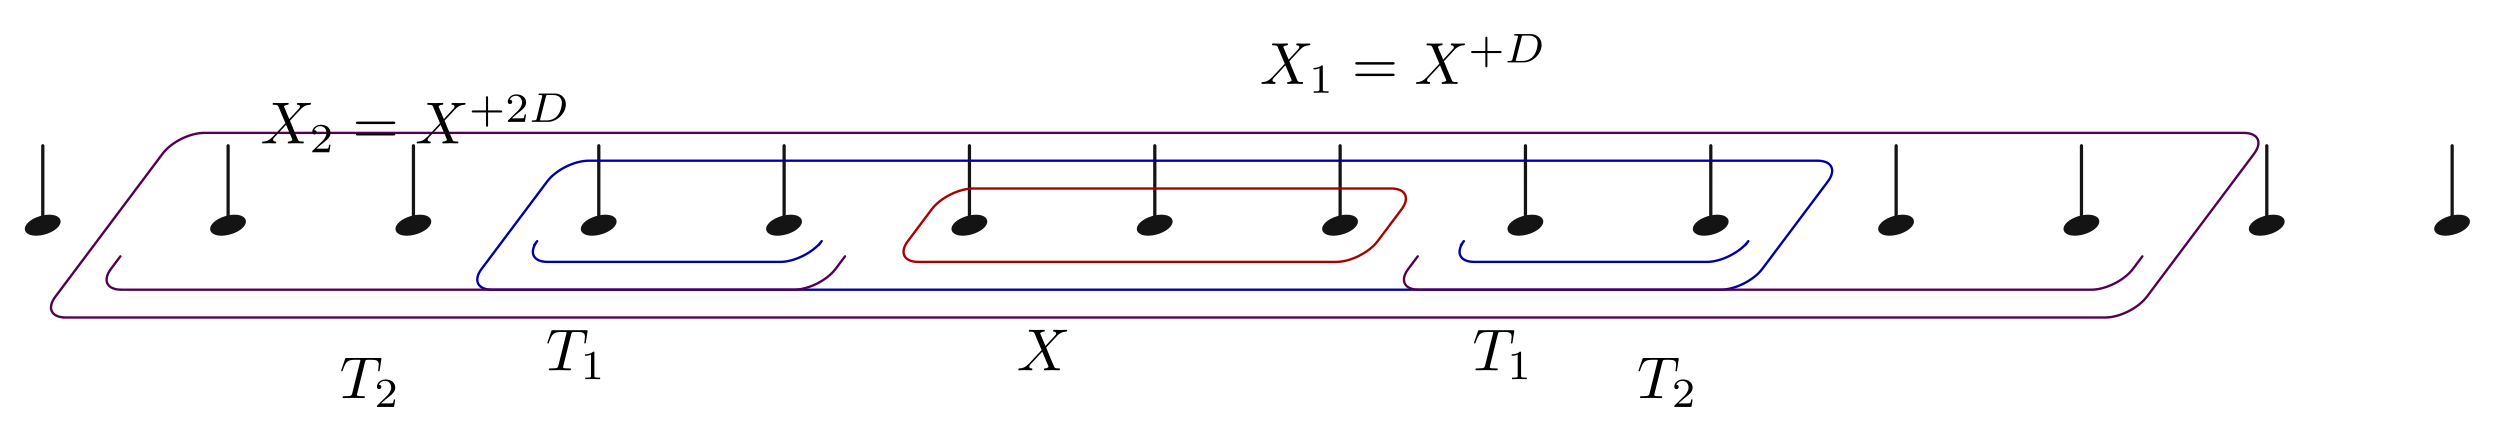
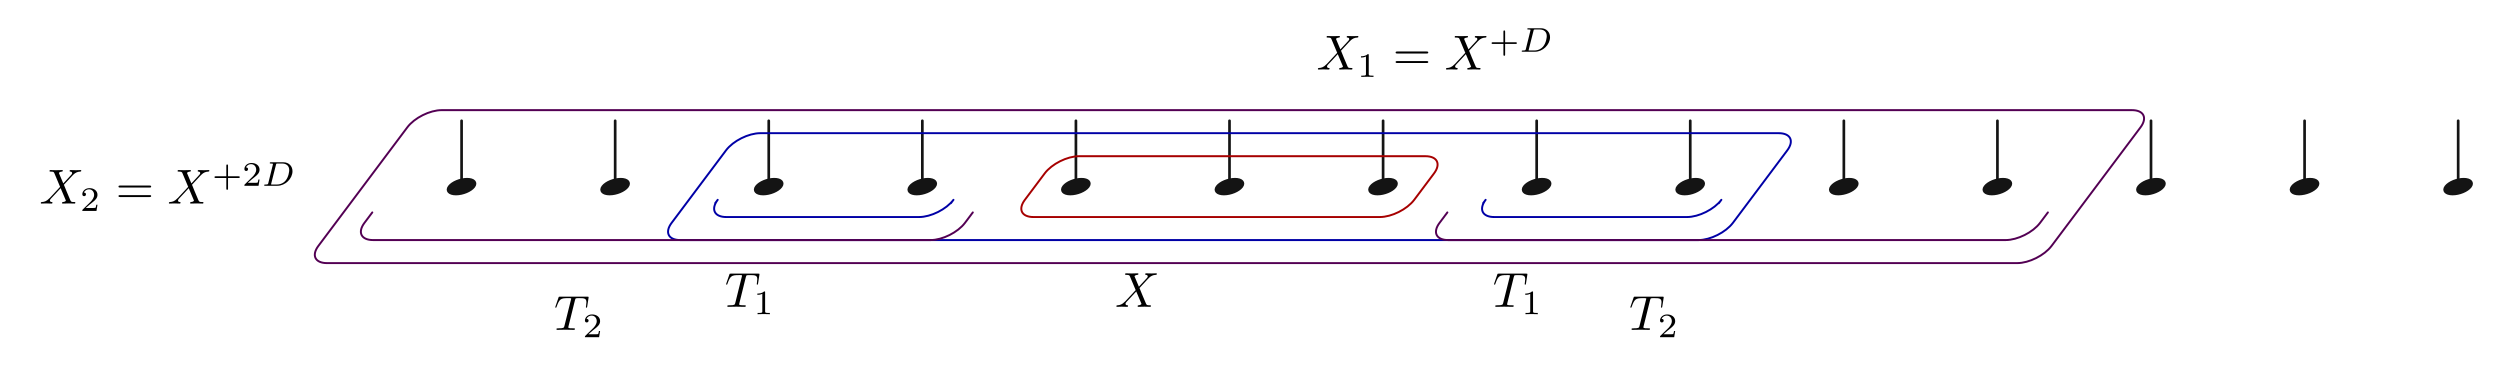
- <svg xmlns="http://www.w3.org/2000/svg" xmlns:xlink="http://www.w3.org/1999/xlink" width="416.12" height="74.2" viewBox="0 0 416.12 74.2">
+ <svg xmlns="http://www.w3.org/2000/svg" xmlns:xlink="http://www.w3.org/1999/xlink" width="502.15" height="74.2" viewBox="0 0 502.15 74.2">
  <defs>
    <g>
      <g id="glyph-0-0">
        <path d="M 4.781 -4.047 L 3.953 -6.016 C 3.922 -6.094 3.906 -6.125 3.906 -6.141 C 3.906 -6.203 4.078 -6.391 4.484 -6.422 C 4.578 -6.438 4.688 -6.453 4.688 -6.609 C 4.688 -6.734 4.562 -6.734 4.531 -6.734 C 4.125 -6.734 3.703 -6.703 3.297 -6.703 C 3.047 -6.703 2.438 -6.734 2.188 -6.734 C 2.125 -6.734 2.016 -6.734 2.016 -6.531 C 2.016 -6.422 2.109 -6.422 2.234 -6.422 C 2.828 -6.422 2.891 -6.328 2.984 -6.109 L 4.141 -3.359 L 2.062 -1.125 L 1.938 -1.016 C 1.453 -0.5 0.984 -0.328 0.484 -0.312 C 0.359 -0.297 0.266 -0.297 0.266 -0.109 C 0.266 -0.094 0.266 0 0.391 0 C 0.688 0 1.016 -0.031 1.328 -0.031 C 1.688 -0.031 2.078 0 2.422 0 C 2.484 0 2.609 0 2.609 -0.203 C 2.609 -0.297 2.5 -0.312 2.484 -0.312 C 2.391 -0.312 2.094 -0.328 2.094 -0.609 C 2.094 -0.766 2.234 -0.922 2.359 -1.062 L 3.359 -2.125 L 4.25 -3.094 L 5.25 -0.734 C 5.281 -0.625 5.297 -0.609 5.297 -0.594 C 5.297 -0.516 5.109 -0.344 4.719 -0.312 C 4.609 -0.297 4.531 -0.281 4.531 -0.125 C 4.531 0 4.641 0 4.672 0 C 4.953 0 5.641 -0.031 5.922 -0.031 C 6.156 -0.031 6.766 0 7.016 0 C 7.078 0 7.203 0 7.203 -0.188 C 7.203 -0.312 7.094 -0.312 7.016 -0.312 C 6.359 -0.312 6.344 -0.344 6.172 -0.734 C 5.781 -1.656 5.125 -3.188 4.906 -3.781 C 5.578 -4.469 6.609 -5.656 6.922 -5.922 C 7.203 -6.156 7.578 -6.406 8.172 -6.422 C 8.297 -6.438 8.391 -6.438 8.391 -6.625 C 8.391 -6.641 8.391 -6.734 8.266 -6.734 C 7.969 -6.734 7.641 -6.703 7.328 -6.703 C 6.969 -6.703 6.594 -6.734 6.234 -6.734 C 6.188 -6.734 6.047 -6.734 6.047 -6.531 C 6.047 -6.469 6.109 -6.438 6.172 -6.422 C 6.266 -6.422 6.562 -6.406 6.562 -6.125 C 6.562 -5.984 6.453 -5.859 6.375 -5.766 Z M 4.781 -4.047 " />
      </g>
      <g id="glyph-0-1">
        <path d="M 4.203 -5.984 C 4.281 -6.266 4.312 -6.312 4.438 -6.344 C 4.531 -6.375 4.844 -6.375 5.062 -6.375 C 6.047 -6.375 6.5 -6.328 6.5 -5.562 C 6.5 -5.406 6.453 -5.031 6.422 -4.766 C 6.406 -4.734 6.391 -4.609 6.391 -4.578 C 6.391 -4.531 6.422 -4.453 6.5 -4.453 C 6.609 -4.453 6.641 -4.531 6.656 -4.688 L 6.922 -6.406 C 6.938 -6.438 6.938 -6.531 6.938 -6.562 C 6.938 -6.672 6.844 -6.672 6.672 -6.672 L 1.203 -6.672 C 0.969 -6.672 0.953 -6.672 0.891 -6.484 L 0.297 -4.75 C 0.281 -4.719 0.234 -4.578 0.234 -4.562 C 0.234 -4.5 0.281 -4.453 0.359 -4.453 C 0.453 -4.453 0.469 -4.5 0.516 -4.656 C 1.062 -6.188 1.312 -6.375 2.766 -6.375 L 3.156 -6.375 C 3.438 -6.375 3.438 -6.328 3.438 -6.25 C 3.438 -6.188 3.406 -6.078 3.391 -6.047 L 2.078 -0.781 C 1.984 -0.422 1.953 -0.312 0.891 -0.312 C 0.547 -0.312 0.484 -0.312 0.484 -0.125 C 0.484 0 0.594 0 0.656 0 C 0.922 0 1.188 -0.016 1.453 -0.016 C 1.734 -0.016 2.016 -0.031 2.297 -0.031 C 2.578 -0.031 2.844 -0.016 3.109 -0.016 C 3.406 -0.016 3.703 0 3.969 0 C 4.078 0 4.188 0 4.188 -0.203 C 4.188 -0.312 4.109 -0.312 3.859 -0.312 C 3.609 -0.312 3.484 -0.312 3.219 -0.328 C 2.938 -0.359 2.859 -0.391 2.859 -0.547 C 2.859 -0.547 2.859 -0.594 2.906 -0.75 Z M 4.203 -5.984 " />
      </g>
      <g id="glyph-1-0">
        <path d="M 2.312 -4.391 C 2.312 -4.578 2.297 -4.578 2.109 -4.578 C 1.672 -4.156 1.031 -4.141 0.75 -4.141 L 0.75 -3.891 C 0.922 -3.891 1.375 -3.891 1.75 -4.094 L 1.75 -0.562 C 1.75 -0.344 1.75 -0.25 1.062 -0.25 L 0.797 -0.25 L 0.797 0 C 0.922 0 1.781 -0.031 2.031 -0.031 C 2.25 -0.031 3.109 0 3.266 0 L 3.266 -0.25 L 3 -0.25 C 2.312 -0.25 2.312 -0.344 2.312 -0.562 Z M 2.312 -4.391 " />
      </g>
      <g id="glyph-1-1">
        <path d="M 3.203 -1.562 L 5.312 -1.562 C 5.406 -1.562 5.562 -1.562 5.562 -1.734 C 5.562 -1.906 5.406 -1.906 5.312 -1.906 L 3.203 -1.906 L 3.203 -4.016 C 3.203 -4.109 3.203 -4.281 3.031 -4.281 C 2.859 -4.281 2.859 -4.109 2.859 -4.016 L 2.859 -1.906 L 0.734 -1.906 C 0.656 -1.906 0.484 -1.906 0.484 -1.734 C 0.484 -1.562 0.641 -1.562 0.734 -1.562 L 2.859 -1.562 L 2.859 0.562 C 2.859 0.656 2.859 0.812 3.031 0.812 C 3.203 0.812 3.203 0.656 3.203 0.562 Z M 3.203 -1.562 " />
      </g>
      <g id="glyph-1-2">
        <path d="M 3.484 -1.25 L 3.25 -1.25 C 3.234 -1.109 3.156 -0.703 3.078 -0.625 C 3.016 -0.594 2.484 -0.594 2.391 -0.594 L 1.125 -0.594 C 1.844 -1.234 2.078 -1.422 2.5 -1.75 C 3.016 -2.156 3.484 -2.578 3.484 -3.234 C 3.484 -4.078 2.75 -4.578 1.875 -4.578 C 1.016 -4.578 0.438 -3.984 0.438 -3.344 C 0.438 -3 0.734 -2.969 0.797 -2.969 C 0.969 -2.969 1.172 -3.078 1.172 -3.328 C 1.172 -3.453 1.125 -3.688 0.766 -3.688 C 0.969 -4.188 1.438 -4.344 1.766 -4.344 C 2.453 -4.344 2.812 -3.797 2.812 -3.234 C 2.812 -2.641 2.391 -2.156 2.172 -1.906 L 0.5 -0.266 C 0.438 -0.203 0.438 -0.188 0.438 0 L 3.281 0 Z M 3.484 -1.25 " />
      </g>
      <g id="glyph-2-0">
        <path d="M 6.766 -3.219 C 6.922 -3.219 7.109 -3.219 7.109 -3.422 C 7.109 -3.625 6.922 -3.625 6.781 -3.625 L 0.875 -3.625 C 0.734 -3.625 0.547 -3.625 0.547 -3.422 C 0.547 -3.219 0.734 -3.219 0.891 -3.219 Z M 6.781 -1.312 C 6.922 -1.312 7.109 -1.312 7.109 -1.516 C 7.109 -1.703 6.922 -1.703 6.766 -1.703 L 0.891 -1.703 C 0.734 -1.703 0.547 -1.703 0.547 -1.516 C 0.547 -1.312 0.734 -1.312 0.875 -1.312 Z M 6.781 -1.312 " />
      </g>
      <g id="glyph-3-0">
        <path d="M 1.312 -0.531 C 1.25 -0.297 1.234 -0.25 0.703 -0.25 C 0.578 -0.25 0.484 -0.25 0.484 -0.094 C 0.484 0 0.578 0 0.703 0 L 3.156 0 C 4.703 0 6.172 -1.406 6.172 -2.922 C 6.172 -3.922 5.469 -4.719 4.344 -4.719 L 1.828 -4.719 C 1.688 -4.719 1.609 -4.719 1.609 -4.562 C 1.609 -4.469 1.688 -4.469 1.844 -4.469 C 1.953 -4.469 1.969 -4.469 2.094 -4.453 C 2.234 -4.438 2.25 -4.422 2.25 -4.359 C 2.25 -4.344 2.25 -4.312 2.219 -4.203 Z M 2.859 -4.234 C 2.906 -4.453 2.922 -4.469 3.203 -4.469 L 4.094 -4.469 C 4.859 -4.469 5.516 -4.078 5.516 -3.141 C 5.516 -2.984 5.438 -1.781 4.75 -1 C 4.484 -0.688 3.891 -0.25 3.031 -0.25 L 2.094 -0.25 C 1.891 -0.25 1.875 -0.25 1.875 -0.312 C 1.875 -0.328 1.875 -0.359 1.906 -0.469 Z M 2.859 -4.234 " />
      </g>
    </g>
  </defs>
-   <path fill="none" stroke-width="0.548" stroke-linecap="round" stroke-linejoin="round" stroke="rgb(7.999%, 7.999%, 7.999%)" stroke-opacity="1" stroke-miterlimit="10" d="M 0.014 1.517 L 0.014 13.366 " transform="matrix(0.989333, 0, 0, -0.989333, 7.107603, 37.48485)" />
-   <path fill="none" stroke-width="0.548" stroke-linecap="round" stroke-linejoin="round" stroke="rgb(7.999%, 7.999%, 7.999%)" stroke-opacity="1" stroke-miterlimit="10" d="M 31.194 1.517 L 31.194 13.366 " transform="matrix(0.989333, 0, 0, -0.989333, 7.107603, 37.48485)" />
-   <path fill="none" stroke-width="0.548" stroke-linecap="round" stroke-linejoin="round" stroke="rgb(7.999%, 7.999%, 7.999%)" stroke-opacity="1" stroke-miterlimit="10" d="M 62.374 1.517 L 62.374 13.366 " transform="matrix(0.989333, 0, 0, -0.989333, 7.107603, 37.48485)" />
-   <path fill="none" stroke-width="0.548" stroke-linecap="round" stroke-linejoin="round" stroke="rgb(7.999%, 7.999%, 7.999%)" stroke-opacity="1" stroke-miterlimit="10" d="M 93.558 1.517 L 93.558 13.366 " transform="matrix(0.989333, 0, 0, -0.989333, 7.107603, 37.48485)" />
-   <path fill="none" stroke-width="0.548" stroke-linecap="round" stroke-linejoin="round" stroke="rgb(7.999%, 7.999%, 7.999%)" stroke-opacity="1" stroke-miterlimit="10" d="M 124.739 1.517 L 124.739 13.366 " transform="matrix(0.989333, 0, 0, -0.989333, 7.107603, 37.48485)" />
-   <path fill="none" stroke-width="0.548" stroke-linecap="round" stroke-linejoin="round" stroke="rgb(7.999%, 7.999%, 7.999%)" stroke-opacity="1" stroke-miterlimit="10" d="M 155.919 1.517 L 155.919 13.366 " transform="matrix(0.989333, 0, 0, -0.989333, 7.107603, 37.48485)" />
-   <path fill="none" stroke-width="0.548" stroke-linecap="round" stroke-linejoin="round" stroke="rgb(7.999%, 7.999%, 7.999%)" stroke-opacity="1" stroke-miterlimit="10" d="M 187.103 1.517 L 187.103 13.366 " transform="matrix(0.989333, 0, 0, -0.989333, 7.107603, 37.48485)" />
-   <path fill="none" stroke-width="0.548" stroke-linecap="round" stroke-linejoin="round" stroke="rgb(7.999%, 7.999%, 7.999%)" stroke-opacity="1" stroke-miterlimit="10" d="M 218.283 1.517 L 218.283 13.366 " transform="matrix(0.989333, 0, 0, -0.989333, 7.107603, 37.48485)" />
-   <path fill="none" stroke-width="0.548" stroke-linecap="round" stroke-linejoin="round" stroke="rgb(7.999%, 7.999%, 7.999%)" stroke-opacity="1" stroke-miterlimit="10" d="M 249.463 1.517 L 249.463 13.366 " transform="matrix(0.989333, 0, 0, -0.989333, 7.107603, 37.48485)" />
-   <path fill="none" stroke-width="0.548" stroke-linecap="round" stroke-linejoin="round" stroke="rgb(7.999%, 7.999%, 7.999%)" stroke-opacity="1" stroke-miterlimit="10" d="M 280.644 1.517 L 280.644 13.366 " transform="matrix(0.989333, 0, 0, -0.989333, 7.107603, 37.48485)" />
-   <path fill="none" stroke-width="0.548" stroke-linecap="round" stroke-linejoin="round" stroke="rgb(7.999%, 7.999%, 7.999%)" stroke-opacity="1" stroke-miterlimit="10" d="M 311.828 1.517 L 311.828 13.366 " transform="matrix(0.989333, 0, 0, -0.989333, 7.107603, 37.48485)" />
-   <path fill="none" stroke-width="0.548" stroke-linecap="round" stroke-linejoin="round" stroke="rgb(7.999%, 7.999%, 7.999%)" stroke-opacity="1" stroke-miterlimit="10" d="M 343.008 1.517 L 343.008 13.366 " transform="matrix(0.989333, 0, 0, -0.989333, 7.107603, 37.48485)" />
-   <path fill="none" stroke-width="0.548" stroke-linecap="round" stroke-linejoin="round" stroke="rgb(7.999%, 7.999%, 7.999%)" stroke-opacity="1" stroke-miterlimit="10" d="M 374.188 1.517 L 374.188 13.366 " transform="matrix(0.989333, 0, 0, -0.989333, 7.107603, 37.48485)" />
-   <path fill="none" stroke-width="0.548" stroke-linecap="round" stroke-linejoin="round" stroke="rgb(7.999%, 7.999%, 7.999%)" stroke-opacity="1" stroke-miterlimit="10" d="M 405.373 1.517 L 405.373 13.366 " transform="matrix(0.989333, 0, 0, -0.989333, 7.107603, 37.48485)" />
-   <path fill-rule="nonzero" fill="rgb(7.999%, 7.999%, 7.999%)" fill-opacity="1" stroke-width="0.548" stroke-linecap="round" stroke-linejoin="round" stroke="rgb(7.999%, 7.999%, 7.999%)" stroke-opacity="1" stroke-miterlimit="10" d="M 2.493 0 C 3.113 0.826 2.501 1.497 1.123 1.497 C -0.255 1.497 -1.874 0.826 -2.494 0 C -3.113 -0.825 -2.501 -1.496 -1.123 -1.496 C 0.254 -1.496 1.873 -0.825 2.493 0 Z M 2.493 0 " transform="matrix(0.989333, 0, 0, -0.989333, 7.107603, 37.48485)" />
-   <path fill-rule="nonzero" fill="rgb(7.999%, 7.999%, 7.999%)" fill-opacity="1" stroke-width="0.548" stroke-linecap="round" stroke-linejoin="round" stroke="rgb(7.999%, 7.999%, 7.999%)" stroke-opacity="1" stroke-miterlimit="10" d="M 33.677 0 C 34.297 0.826 33.681 1.497 32.303 1.497 C 30.925 1.497 29.307 0.826 28.687 0 C 28.067 -0.825 28.683 -1.496 30.061 -1.496 C 31.435 -1.496 33.058 -0.825 33.677 0 Z M 33.677 0 " transform="matrix(0.989333, 0, 0, -0.989333, 7.107603, 37.48485)" />
-   <path fill-rule="nonzero" fill="rgb(7.999%, 7.999%, 7.999%)" fill-opacity="1" stroke-width="0.548" stroke-linecap="round" stroke-linejoin="round" stroke="rgb(7.999%, 7.999%, 7.999%)" stroke-opacity="1" stroke-miterlimit="10" d="M 64.858 0 C 65.478 0.826 64.862 1.497 63.484 1.497 C 62.11 1.497 60.487 0.826 59.867 0 C 59.247 -0.825 59.863 -1.496 61.241 -1.496 C 62.619 -1.496 64.238 -0.825 64.858 0 Z M 64.858 0 " transform="matrix(0.989333, 0, 0, -0.989333, 7.107603, 37.48485)" />
-   <path fill-rule="nonzero" fill="rgb(7.999%, 7.999%, 7.999%)" fill-opacity="1" stroke-width="0.548" stroke-linecap="round" stroke-linejoin="round" stroke="rgb(7.999%, 7.999%, 7.999%)" stroke-opacity="1" stroke-miterlimit="10" d="M 96.038 0 C 96.658 0.826 96.046 1.497 94.668 1.497 C 93.29 1.497 91.671 0.826 91.051 0 C 90.431 -0.825 91.043 -1.496 92.421 -1.496 C 93.799 -1.496 95.418 -0.825 96.038 0 Z M 96.038 0 " transform="matrix(0.989333, 0, 0, -0.989333, 7.107603, 37.48485)" />
-   <path fill-rule="nonzero" fill="rgb(7.999%, 7.999%, 7.999%)" fill-opacity="1" stroke-width="0.548" stroke-linecap="round" stroke-linejoin="round" stroke="rgb(7.999%, 7.999%, 7.999%)" stroke-opacity="1" stroke-miterlimit="10" d="M 127.222 0 C 127.842 0.826 127.226 1.497 125.848 1.497 C 124.47 1.497 122.851 0.826 122.231 0 C 121.611 -0.825 122.227 -1.496 123.605 -1.496 C 124.979 -1.496 126.602 -0.825 127.222 0 Z M 127.222 0 " transform="matrix(0.989333, 0, 0, -0.989333, 7.107603, 37.48485)" />
-   <path fill-rule="nonzero" fill="rgb(7.999%, 7.999%, 7.999%)" fill-opacity="1" stroke-width="0.548" stroke-linecap="round" stroke-linejoin="round" stroke="rgb(7.999%, 7.999%, 7.999%)" stroke-opacity="1" stroke-miterlimit="10" d="M 158.402 0 C 159.022 0.826 158.406 1.497 157.028 1.497 C 155.65 1.497 154.031 0.826 153.412 0 C 152.792 -0.825 153.408 -1.496 154.786 -1.496 C 156.164 -1.496 157.782 -0.825 158.402 0 Z M 158.402 0 " transform="matrix(0.989333, 0, 0, -0.989333, 7.107603, 37.48485)" />
-   <path fill-rule="nonzero" fill="rgb(7.999%, 7.999%, 7.999%)" fill-opacity="1" stroke-width="0.548" stroke-linecap="round" stroke-linejoin="round" stroke="rgb(7.999%, 7.999%, 7.999%)" stroke-opacity="1" stroke-miterlimit="10" d="M 189.583 0 C 190.202 0.826 189.59 1.497 188.212 1.497 C 186.835 1.497 185.216 0.826 184.596 0 C 183.976 -0.825 184.588 -1.496 185.966 -1.496 C 187.344 -1.496 188.963 -0.825 189.583 0 Z M 189.583 0 " transform="matrix(0.989333, 0, 0, -0.989333, 7.107603, 37.48485)" />
-   <path fill-rule="nonzero" fill="rgb(7.999%, 7.999%, 7.999%)" fill-opacity="1" stroke-width="0.548" stroke-linecap="round" stroke-linejoin="round" stroke="rgb(7.999%, 7.999%, 7.999%)" stroke-opacity="1" stroke-miterlimit="10" d="M 220.767 0 C 221.387 0.826 220.771 1.497 219.393 1.497 C 218.015 1.497 216.396 0.826 215.776 0 C 215.156 -0.825 215.772 -1.496 217.146 -1.496 C 218.524 -1.496 220.147 -0.825 220.767 0 Z M 220.767 0 " transform="matrix(0.989333, 0, 0, -0.989333, 7.107603, 37.48485)" />
-   <path fill-rule="nonzero" fill="rgb(7.999%, 7.999%, 7.999%)" fill-opacity="1" stroke-width="0.548" stroke-linecap="round" stroke-linejoin="round" stroke="rgb(7.999%, 7.999%, 7.999%)" stroke-opacity="1" stroke-miterlimit="10" d="M 251.947 0 C 252.567 0.826 251.951 1.497 250.573 1.497 C 249.195 1.497 247.576 0.826 246.956 0 C 246.336 -0.825 246.952 -1.496 248.33 -1.496 C 249.708 -1.496 251.327 -0.825 251.947 0 Z M 251.947 0 " transform="matrix(0.989333, 0, 0, -0.989333, 7.107603, 37.48485)" />
-   <path fill-rule="nonzero" fill="rgb(7.999%, 7.999%, 7.999%)" fill-opacity="1" stroke-width="0.548" stroke-linecap="round" stroke-linejoin="round" stroke="rgb(7.999%, 7.999%, 7.999%)" stroke-opacity="1" stroke-miterlimit="10" d="M 283.127 0 C 283.747 0.826 283.135 1.497 281.757 1.497 C 280.379 1.497 278.76 0.826 278.14 0 C 277.521 -0.825 278.133 -1.496 279.511 -1.496 C 280.889 -1.496 282.507 -0.825 283.127 0 Z M 283.127 0 " transform="matrix(0.989333, 0, 0, -0.989333, 7.107603, 37.48485)" />
-   <path fill-rule="nonzero" fill="rgb(7.999%, 7.999%, 7.999%)" fill-opacity="1" stroke-width="0.548" stroke-linecap="round" stroke-linejoin="round" stroke="rgb(7.999%, 7.999%, 7.999%)" stroke-opacity="1" stroke-miterlimit="10" d="M 314.308 0 C 314.931 0.826 314.315 1.497 312.937 1.497 C 311.559 1.497 309.941 0.826 309.321 0 C 308.701 -0.825 309.313 -1.496 310.691 -1.496 C 312.069 -1.496 313.688 -0.825 314.308 0 Z M 314.308 0 " transform="matrix(0.989333, 0, 0, -0.989333, 7.107603, 37.48485)" />
-   <path fill-rule="nonzero" fill="rgb(7.999%, 7.999%, 7.999%)" fill-opacity="1" stroke-width="0.548" stroke-linecap="round" stroke-linejoin="round" stroke="rgb(7.999%, 7.999%, 7.999%)" stroke-opacity="1" stroke-miterlimit="10" d="M 345.492 0 C 346.112 0.826 345.496 1.497 344.118 1.497 C 342.74 1.497 341.121 0.826 340.501 0 C 339.881 -0.825 340.497 -1.496 341.875 -1.496 C 343.253 -1.496 344.872 -0.825 345.492 0 Z M 345.492 0 " transform="matrix(0.989333, 0, 0, -0.989333, 7.107603, 37.48485)" />
-   <path fill-rule="nonzero" fill="rgb(7.999%, 7.999%, 7.999%)" fill-opacity="1" stroke-width="0.548" stroke-linecap="round" stroke-linejoin="round" stroke="rgb(7.999%, 7.999%, 7.999%)" stroke-opacity="1" stroke-miterlimit="10" d="M 376.672 0 C 377.292 0.826 376.68 1.497 375.302 1.497 C 373.924 1.497 372.305 0.826 371.685 0 C 371.065 -0.825 371.677 -1.496 373.055 -1.496 C 374.433 -1.496 376.052 -0.825 376.672 0 Z M 376.672 0 " transform="matrix(0.989333, 0, 0, -0.989333, 7.107603, 37.48485)" />
-   <path fill-rule="nonzero" fill="rgb(7.999%, 7.999%, 7.999%)" fill-opacity="1" stroke-width="0.548" stroke-linecap="round" stroke-linejoin="round" stroke="rgb(7.999%, 7.999%, 7.999%)" stroke-opacity="1" stroke-miterlimit="10" d="M 407.852 0 C 408.472 0.826 407.86 1.497 406.482 1.497 C 405.104 1.497 403.485 0.826 402.865 0 C 402.246 -0.825 402.858 -1.496 404.235 -1.496 C 405.613 -1.496 407.232 -0.825 407.852 0 Z M 407.852 0 " transform="matrix(0.989333, 0, 0, -0.989333, 7.107603, 37.48485)" />
-   <path fill="none" stroke-width="0.399" stroke-linecap="round" stroke-linejoin="round" stroke="rgb(64.999%, 0%, 0%)" stroke-opacity="1" stroke-miterlimit="10" d="M 147.3 -6.175 L 217.616 -6.175 C 220.028 -6.175 223.156 -4.611 224.601 -2.68 L 228.624 2.681 C 230.069 4.612 229.287 6.176 226.875 6.176 L 156.562 6.176 C 154.15 6.176 151.023 4.612 149.578 2.681 L 145.554 -2.68 C 144.109 -4.611 144.891 -6.175 147.3 -6.175 Z M 147.3 -6.175 " transform="matrix(0.989333, 0, 0, -0.989333, 7.107603, 37.48485)" />
+   <path fill="none" stroke-width="0.548" stroke-linecap="round" stroke-linejoin="round" stroke="rgb(7.999%, 7.999%, 7.999%)" stroke-opacity="1" stroke-miterlimit="10" d="M 0.013 1.517 L 0.013 13.366 " transform="matrix(0.989333, 0, 0, -0.989333, 92.70153, 37.48485)" />
+   <path fill="none" stroke-width="0.548" stroke-linecap="round" stroke-linejoin="round" stroke="rgb(7.999%, 7.999%, 7.999%)" stroke-opacity="1" stroke-miterlimit="10" d="M 31.194 1.517 L 31.194 13.366 " transform="matrix(0.989333, 0, 0, -0.989333, 92.70153, 37.48485)" />
+   <path fill="none" stroke-width="0.548" stroke-linecap="round" stroke-linejoin="round" stroke="rgb(7.999%, 7.999%, 7.999%)" stroke-opacity="1" stroke-miterlimit="10" d="M 62.374 1.517 L 62.374 13.366 " transform="matrix(0.989333, 0, 0, -0.989333, 92.70153, 37.48485)" />
+   <path fill="none" stroke-width="0.548" stroke-linecap="round" stroke-linejoin="round" stroke="rgb(7.999%, 7.999%, 7.999%)" stroke-opacity="1" stroke-miterlimit="10" d="M 93.558 1.517 L 93.558 13.366 " transform="matrix(0.989333, 0, 0, -0.989333, 92.70153, 37.48485)" />
+   <path fill="none" stroke-width="0.548" stroke-linecap="round" stroke-linejoin="round" stroke="rgb(7.999%, 7.999%, 7.999%)" stroke-opacity="1" stroke-miterlimit="10" d="M 124.738 1.517 L 124.738 13.366 " transform="matrix(0.989333, 0, 0, -0.989333, 92.70153, 37.48485)" />
+   <path fill="none" stroke-width="0.548" stroke-linecap="round" stroke-linejoin="round" stroke="rgb(7.999%, 7.999%, 7.999%)" stroke-opacity="1" stroke-miterlimit="10" d="M 155.919 1.517 L 155.919 13.366 " transform="matrix(0.989333, 0, 0, -0.989333, 92.70153, 37.48485)" />
+   <path fill="none" stroke-width="0.548" stroke-linecap="round" stroke-linejoin="round" stroke="rgb(7.999%, 7.999%, 7.999%)" stroke-opacity="1" stroke-miterlimit="10" d="M 187.103 1.517 L 187.103 13.366 " transform="matrix(0.989333, 0, 0, -0.989333, 92.70153, 37.48485)" />
+   <path fill="none" stroke-width="0.548" stroke-linecap="round" stroke-linejoin="round" stroke="rgb(7.999%, 7.999%, 7.999%)" stroke-opacity="1" stroke-miterlimit="10" d="M 218.283 1.517 L 218.283 13.366 " transform="matrix(0.989333, 0, 0, -0.989333, 92.70153, 37.48485)" />
+   <path fill="none" stroke-width="0.548" stroke-linecap="round" stroke-linejoin="round" stroke="rgb(7.999%, 7.999%, 7.999%)" stroke-opacity="1" stroke-miterlimit="10" d="M 249.463 1.517 L 249.463 13.366 " transform="matrix(0.989333, 0, 0, -0.989333, 92.70153, 37.48485)" />
+   <path fill="none" stroke-width="0.548" stroke-linecap="round" stroke-linejoin="round" stroke="rgb(7.999%, 7.999%, 7.999%)" stroke-opacity="1" stroke-miterlimit="10" d="M 280.648 1.517 L 280.648 13.366 " transform="matrix(0.989333, 0, 0, -0.989333, 92.70153, 37.48485)" />
+   <path fill="none" stroke-width="0.548" stroke-linecap="round" stroke-linejoin="round" stroke="rgb(7.999%, 7.999%, 7.999%)" stroke-opacity="1" stroke-miterlimit="10" d="M 311.828 1.517 L 311.828 13.366 " transform="matrix(0.989333, 0, 0, -0.989333, 92.70153, 37.48485)" />
+   <path fill="none" stroke-width="0.548" stroke-linecap="round" stroke-linejoin="round" stroke="rgb(7.999%, 7.999%, 7.999%)" stroke-opacity="1" stroke-miterlimit="10" d="M 343.008 1.517 L 343.008 13.366 " transform="matrix(0.989333, 0, 0, -0.989333, 92.70153, 37.48485)" />
+   <path fill="none" stroke-width="0.548" stroke-linecap="round" stroke-linejoin="round" stroke="rgb(7.999%, 7.999%, 7.999%)" stroke-opacity="1" stroke-miterlimit="10" d="M 374.188 1.517 L 374.188 13.366 " transform="matrix(0.989333, 0, 0, -0.989333, 92.70153, 37.48485)" />
+   <path fill="none" stroke-width="0.548" stroke-linecap="round" stroke-linejoin="round" stroke="rgb(7.999%, 7.999%, 7.999%)" stroke-opacity="1" stroke-miterlimit="10" d="M 405.372 1.517 L 405.372 13.366 " transform="matrix(0.989333, 0, 0, -0.989333, 92.70153, 37.48485)" />
+   <path fill-rule="nonzero" fill="rgb(7.999%, 7.999%, 7.999%)" fill-opacity="1" stroke-width="0.548" stroke-linecap="round" stroke-linejoin="round" stroke="rgb(7.999%, 7.999%, 7.999%)" stroke-opacity="1" stroke-miterlimit="10" d="M 2.493 0 C 3.113 0.826 2.501 1.497 1.123 1.497 C -0.255 1.497 -1.874 0.826 -2.494 0 C -3.114 -0.825 -2.502 -1.496 -1.124 -1.496 C 0.254 -1.496 1.873 -0.825 2.493 0 Z M 2.493 0 " transform="matrix(0.989333, 0, 0, -0.989333, 92.70153, 37.48485)" />
+   <path fill-rule="nonzero" fill="rgb(7.999%, 7.999%, 7.999%)" fill-opacity="1" stroke-width="0.548" stroke-linecap="round" stroke-linejoin="round" stroke="rgb(7.999%, 7.999%, 7.999%)" stroke-opacity="1" stroke-miterlimit="10" d="M 33.677 0 C 34.297 0.826 33.681 1.497 32.303 1.497 C 30.925 1.497 29.306 0.826 28.686 0 C 28.067 -0.825 28.683 -1.496 30.061 -1.496 C 31.439 -1.496 33.057 -0.825 33.677 0 Z M 33.677 0 " transform="matrix(0.989333, 0, 0, -0.989333, 92.70153, 37.48485)" />
+   <path fill-rule="nonzero" fill="rgb(7.999%, 7.999%, 7.999%)" fill-opacity="1" stroke-width="0.548" stroke-linecap="round" stroke-linejoin="round" stroke="rgb(7.999%, 7.999%, 7.999%)" stroke-opacity="1" stroke-miterlimit="10" d="M 64.857 0 C 65.477 0.826 64.861 1.497 63.487 1.497 C 62.109 1.497 60.487 0.826 59.867 0 C 59.247 -0.825 59.863 -1.496 61.241 -1.496 C 62.619 -1.496 64.238 -0.825 64.857 0 Z M 64.857 0 " transform="matrix(0.989333, 0, 0, -0.989333, 92.70153, 37.48485)" />
+   <path fill-rule="nonzero" fill="rgb(7.999%, 7.999%, 7.999%)" fill-opacity="1" stroke-width="0.548" stroke-linecap="round" stroke-linejoin="round" stroke="rgb(7.999%, 7.999%, 7.999%)" stroke-opacity="1" stroke-miterlimit="10" d="M 96.038 0 C 96.658 0.826 96.046 1.497 94.668 1.497 C 93.29 1.497 91.671 0.826 91.051 0 C 90.431 -0.825 91.043 -1.496 92.421 -1.496 C 93.799 -1.496 95.418 -0.825 96.038 0 Z M 96.038 0 " transform="matrix(0.989333, 0, 0, -0.989333, 92.70153, 37.48485)" />
+   <path fill-rule="nonzero" fill="rgb(7.999%, 7.999%, 7.999%)" fill-opacity="1" stroke-width="0.548" stroke-linecap="round" stroke-linejoin="round" stroke="rgb(7.999%, 7.999%, 7.999%)" stroke-opacity="1" stroke-miterlimit="10" d="M 127.222 0 C 127.842 0.826 127.226 1.497 125.848 1.497 C 124.47 1.497 122.851 0.826 122.231 0 C 121.611 -0.825 122.227 -1.496 123.605 -1.496 C 124.979 -1.496 126.602 -0.825 127.222 0 Z M 127.222 0 " transform="matrix(0.989333, 0, 0, -0.989333, 92.70153, 37.48485)" />
+   <path fill-rule="nonzero" fill="rgb(7.999%, 7.999%, 7.999%)" fill-opacity="1" stroke-width="0.548" stroke-linecap="round" stroke-linejoin="round" stroke="rgb(7.999%, 7.999%, 7.999%)" stroke-opacity="1" stroke-miterlimit="10" d="M 158.402 0 C 159.022 0.826 158.406 1.497 157.028 1.497 C 155.654 1.497 154.031 0.826 153.411 0 C 152.792 -0.825 153.407 -1.496 154.785 -1.496 C 156.163 -1.496 157.782 -0.825 158.402 0 Z M 158.402 0 " transform="matrix(0.989333, 0, 0, -0.989333, 92.70153, 37.48485)" />
+   <path fill-rule="nonzero" fill="rgb(7.999%, 7.999%, 7.999%)" fill-opacity="1" stroke-width="0.548" stroke-linecap="round" stroke-linejoin="round" stroke="rgb(7.999%, 7.999%, 7.999%)" stroke-opacity="1" stroke-miterlimit="10" d="M 189.582 0 C 190.202 0.826 189.59 1.497 188.212 1.497 C 186.834 1.497 185.216 0.826 184.596 0 C 183.976 -0.825 184.588 -1.496 185.966 -1.496 C 187.344 -1.496 188.963 -0.825 189.582 0 Z M 189.582 0 " transform="matrix(0.989333, 0, 0, -0.989333, 92.70153, 37.48485)" />
+   <path fill-rule="nonzero" fill="rgb(7.999%, 7.999%, 7.999%)" fill-opacity="1" stroke-width="0.548" stroke-linecap="round" stroke-linejoin="round" stroke="rgb(7.999%, 7.999%, 7.999%)" stroke-opacity="1" stroke-miterlimit="10" d="M 220.767 0 C 221.386 0.826 220.771 1.497 219.393 1.497 C 218.015 1.497 216.396 0.826 215.776 0 C 215.156 -0.825 215.772 -1.496 217.146 -1.496 C 218.524 -1.496 220.147 -0.825 220.767 0 Z M 220.767 0 " transform="matrix(0.989333, 0, 0, -0.989333, 92.70153, 37.48485)" />
+   <path fill-rule="nonzero" fill="rgb(7.999%, 7.999%, 7.999%)" fill-opacity="1" stroke-width="0.548" stroke-linecap="round" stroke-linejoin="round" stroke="rgb(7.999%, 7.999%, 7.999%)" stroke-opacity="1" stroke-miterlimit="10" d="M 251.947 0 C 252.567 0.826 251.951 1.497 250.573 1.497 C 249.195 1.497 247.576 0.826 246.956 0 C 246.336 -0.825 246.952 -1.496 248.33 -1.496 C 249.708 -1.496 251.327 -0.825 251.947 0 Z M 251.947 0 " transform="matrix(0.989333, 0, 0, -0.989333, 92.70153, 37.48485)" />
+   <path fill-rule="nonzero" fill="rgb(7.999%, 7.999%, 7.999%)" fill-opacity="1" stroke-width="0.548" stroke-linecap="round" stroke-linejoin="round" stroke="rgb(7.999%, 7.999%, 7.999%)" stroke-opacity="1" stroke-miterlimit="10" d="M 283.127 0 C 283.747 0.826 283.135 1.497 281.757 1.497 C 280.379 1.497 278.76 0.826 278.14 0 C 277.52 -0.825 278.132 -1.496 279.51 -1.496 C 280.888 -1.496 282.507 -0.825 283.127 0 Z M 283.127 0 " transform="matrix(0.989333, 0, 0, -0.989333, 92.70153, 37.48485)" />
+   <path fill-rule="nonzero" fill="rgb(7.999%, 7.999%, 7.999%)" fill-opacity="1" stroke-width="0.548" stroke-linecap="round" stroke-linejoin="round" stroke="rgb(7.999%, 7.999%, 7.999%)" stroke-opacity="1" stroke-miterlimit="10" d="M 314.311 0 C 314.931 0.826 314.315 1.497 312.937 1.497 C 311.559 1.497 309.94 0.826 309.321 0 C 308.701 -0.825 309.317 -1.496 310.691 -1.496 C 312.069 -1.496 313.691 -0.825 314.311 0 Z M 314.311 0 " transform="matrix(0.989333, 0, 0, -0.989333, 92.70153, 37.48485)" />
+   <path fill-rule="nonzero" fill="rgb(7.999%, 7.999%, 7.999%)" fill-opacity="1" stroke-width="0.548" stroke-linecap="round" stroke-linejoin="round" stroke="rgb(7.999%, 7.999%, 7.999%)" stroke-opacity="1" stroke-miterlimit="10" d="M 345.492 0 C 346.111 0.826 345.495 1.497 344.117 1.497 C 342.74 1.497 341.121 0.826 340.501 0 C 339.881 -0.825 340.497 -1.496 341.875 -1.496 C 343.253 -1.496 344.872 -0.825 345.492 0 Z M 345.492 0 " transform="matrix(0.989333, 0, 0, -0.989333, 92.70153, 37.48485)" />
+   <path fill-rule="nonzero" fill="rgb(7.999%, 7.999%, 7.999%)" fill-opacity="1" stroke-width="0.548" stroke-linecap="round" stroke-linejoin="round" stroke="rgb(7.999%, 7.999%, 7.999%)" stroke-opacity="1" stroke-miterlimit="10" d="M 376.672 0 C 377.292 0.826 376.68 1.497 375.302 1.497 C 373.924 1.497 372.305 0.826 371.685 0 C 371.065 -0.825 371.677 -1.496 373.055 -1.496 C 374.433 -1.496 376.052 -0.825 376.672 0 Z M 376.672 0 " transform="matrix(0.989333, 0, 0, -0.989333, 92.70153, 37.48485)" />
+   <path fill-rule="nonzero" fill="rgb(7.999%, 7.999%, 7.999%)" fill-opacity="1" stroke-width="0.548" stroke-linecap="round" stroke-linejoin="round" stroke="rgb(7.999%, 7.999%, 7.999%)" stroke-opacity="1" stroke-miterlimit="10" d="M 407.852 0 C 408.476 0.826 407.86 1.497 406.482 1.497 C 405.104 1.497 403.485 0.826 402.865 0 C 402.245 -0.825 402.857 -1.496 404.235 -1.496 C 405.613 -1.496 407.232 -0.825 407.852 0 Z M 407.852 0 " transform="matrix(0.989333, 0, 0, -0.989333, 92.70153, 37.48485)" />
+   <path fill="none" stroke-width="0.399" stroke-linecap="round" stroke-linejoin="round" stroke="rgb(64.999%, 0%, 0%)" stroke-opacity="1" stroke-miterlimit="10" d="M 116.119 -6.175 L 186.436 -6.175 C 188.844 -6.175 191.971 -4.611 193.42 -2.68 L 197.44 2.681 C 198.889 4.612 198.107 6.176 195.694 6.176 L 125.382 6.176 C 122.97 6.176 119.842 4.612 118.397 2.681 L 114.374 -2.68 C 112.929 -4.611 113.711 -6.175 116.119 -6.175 Z M 116.119 -6.175 " transform="matrix(0.989333, 0, 0, -0.989333, 92.70153, 37.48485)" />
  <g fill="rgb(0%, 0%, 0%)" fill-opacity="1">
-     <use xlink:href="#glyph-0-0" x="169.229" y="61.631" />
+     <use xlink:href="#glyph-0-0" x="223.974" y="61.631" />
  </g>
-   <path fill="none" stroke-width="0.399" stroke-linecap="round" stroke-linejoin="round" stroke="rgb(0%, 0%, 64.999%)" stroke-opacity="1" stroke-miterlimit="10" d="M 75.585 -10.85 L 282.318 -10.85 C 284.726 -10.85 287.853 -9.286 289.303 -7.359 L 300.342 7.36 C 301.787 9.287 301.005 10.851 298.593 10.851 L 91.861 10.851 C 89.448 10.851 86.321 9.287 84.876 7.36 L 73.836 -7.359 C 72.391 -9.286 73.173 -10.85 75.585 -10.85 Z M 75.585 -10.85 " transform="matrix(0.989333, 0, 0, -0.989333, 7.107603, 37.48485)" />
+   <path fill="none" stroke-width="0.399" stroke-linecap="round" stroke-linejoin="round" stroke="rgb(0%, 0%, 64.999%)" stroke-opacity="1" stroke-miterlimit="10" d="M 44.401 -10.85 L 251.137 -10.85 C 253.546 -10.85 256.673 -9.286 258.122 -7.359 L 269.158 7.36 C 270.607 9.287 269.825 10.851 267.413 10.851 L 60.68 10.851 C 58.268 10.851 55.141 9.287 53.695 7.36 L 42.656 -7.359 C 41.211 -9.286 41.992 -10.85 44.401 -10.85 Z M 44.401 -10.85 " transform="matrix(0.989333, 0, 0, -0.989333, 92.70153, 37.48485)" />
  <g fill="rgb(0%, 0%, 0%)" fill-opacity="1">
-     <use xlink:href="#glyph-0-0" x="209.704" y="13.968" />
+     <use xlink:href="#glyph-0-0" x="264.449" y="13.968" />
  </g>
  <g fill="rgb(0%, 0%, 0%)" fill-opacity="1">
-     <use xlink:href="#glyph-1-0" x="217.87" y="15.446" />
+     <use xlink:href="#glyph-1-0" x="272.615" y="15.446" />
  </g>
  <g fill="rgb(0%, 0%, 0%)" fill-opacity="1">
-     <use xlink:href="#glyph-2-0" x="225.029" y="13.968" />
+     <use xlink:href="#glyph-2-0" x="279.775" y="13.968" />
  </g>
  <g fill="rgb(0%, 0%, 0%)" fill-opacity="1">
-     <use xlink:href="#glyph-0-0" x="235.434" y="13.968" />
+     <use xlink:href="#glyph-0-0" x="290.178" y="13.968" />
  </g>
  <g fill="rgb(0%, 0%, 0%)" fill-opacity="1">
-     <use xlink:href="#glyph-1-1" x="244.372" y="10.391" />
+     <use xlink:href="#glyph-1-1" x="299.117" y="10.391" />
  </g>
  <g fill="rgb(0%, 0%, 0%)" fill-opacity="1">
-     <use xlink:href="#glyph-3-0" x="250.423" y="10.391" />
+     <use xlink:href="#glyph-3-0" x="305.168" y="10.391" />
  </g>
-   <path fill="none" stroke-width="0.399" stroke-linecap="round" stroke-linejoin="round" stroke="rgb(32.5%, 0%, 32.5%)" stroke-opacity="1" stroke-miterlimit="10" d="M 3.867 -15.528 L 347.02 -15.528 C 349.428 -15.528 352.555 -13.965 354.004 -12.038 L 372.056 12.035 C 373.505 13.966 372.724 15.529 370.311 15.529 L 27.159 15.529 C 24.746 15.529 21.619 13.966 20.174 12.035 L 2.122 -12.038 C 0.673 -13.965 1.455 -15.528 3.867 -15.528 Z M 3.867 -15.528 " transform="matrix(0.989333, 0, 0, -0.989333, 7.107603, 37.48485)" />
+   <path fill="none" stroke-width="0.399" stroke-linecap="round" stroke-linejoin="round" stroke="rgb(32.5%, 0%, 32.5%)" stroke-opacity="1" stroke-miterlimit="10" d="M -27.313 -15.528 L 315.839 -15.528 C 318.248 -15.528 321.375 -13.965 322.82 -12.038 L 340.876 12.035 C 342.321 13.966 341.539 15.529 339.131 15.529 L -4.022 15.529 C -6.434 15.529 -9.561 13.966 -11.006 12.035 L -29.062 -12.038 C -30.507 -13.965 -29.726 -15.528 -27.313 -15.528 Z M -27.313 -15.528 " transform="matrix(0.989333, 0, 0, -0.989333, 92.70153, 37.48485)" />
  <g fill="rgb(0%, 0%, 0%)" fill-opacity="1">
-     <use xlink:href="#glyph-0-0" x="43.365" y="23.865" />
+     <use xlink:href="#glyph-0-0" x="7.93" y="40.891" />
  </g>
  <g fill="rgb(0%, 0%, 0%)" fill-opacity="1">
-     <use xlink:href="#glyph-1-2" x="51.531" y="25.343" />
+     <use xlink:href="#glyph-1-2" x="16.095" y="42.369" />
  </g>
  <g fill="rgb(0%, 0%, 0%)" fill-opacity="1">
-     <use xlink:href="#glyph-2-0" x="58.689" y="23.865" />
+     <use xlink:href="#glyph-2-0" x="23.255" y="40.891" />
  </g>
  <g fill="rgb(0%, 0%, 0%)" fill-opacity="1">
-     <use xlink:href="#glyph-0-0" x="69.094" y="23.865" />
+     <use xlink:href="#glyph-0-0" x="33.659" y="40.891" />
  </g>
  <g fill="rgb(0%, 0%, 0%)" fill-opacity="1">
-     <use xlink:href="#glyph-1-1" x="78.033" y="20.287" />
-     <use xlink:href="#glyph-1-2" x="84.084" y="20.287" />
+     <use xlink:href="#glyph-1-1" x="42.598" y="37.314" />
+     <use xlink:href="#glyph-1-2" x="48.649" y="37.314" />
  </g>
  <g fill="rgb(0%, 0%, 0%)" fill-opacity="1">
-     <use xlink:href="#glyph-3-0" x="88.012" y="20.287" />
+     <use xlink:href="#glyph-3-0" x="52.577" y="37.314" />
  </g>
-   <path fill="none" stroke-width="0.399" stroke-linecap="round" stroke-linejoin="round" stroke="rgb(0%, 0%, 64.999%)" stroke-opacity="1" stroke-miterlimit="10" d="M 82.677 -3.367 L 83.194 -2.68 C 81.745 -4.611 82.527 -6.175 84.939 -6.175 L 124.071 -6.175 C 126.484 -6.175 129.611 -4.611 131.056 -2.68 L 130.543 -3.367 " transform="matrix(0.989333, 0, 0, -0.989333, 7.107603, 37.48485)" />
+   <path fill="none" stroke-width="0.399" stroke-linecap="round" stroke-linejoin="round" stroke="rgb(0%, 0%, 64.999%)" stroke-opacity="1" stroke-miterlimit="10" d="M 51.496 -3.367 L 52.009 -2.68 C 50.564 -4.611 51.346 -6.175 53.759 -6.175 L 92.891 -6.175 C 95.299 -6.175 98.426 -4.611 99.876 -2.68 L 99.358 -3.367 " transform="matrix(0.989333, 0, 0, -0.989333, 92.70153, 37.48485)" />
  <g fill="rgb(0%, 0%, 0%)" fill-opacity="1">
-     <use xlink:href="#glyph-0-1" x="90.865" y="61.631" />
+     <use xlink:href="#glyph-0-1" x="145.609" y="61.631" />
  </g>
  <g fill="rgb(0%, 0%, 0%)" fill-opacity="1">
-     <use xlink:href="#glyph-1-0" x="96.624" y="63.109" />
+     <use xlink:href="#glyph-1-0" x="151.369" y="63.109" />
  </g>
-   <path fill="none" stroke-width="0.399" stroke-linecap="round" stroke-linejoin="round" stroke="rgb(0%, 0%, 64.999%)" stroke-opacity="1" stroke-miterlimit="10" d="M 238.586 -3.367 L 239.099 -2.68 C 237.654 -4.611 238.436 -6.175 240.844 -6.175 L 279.98 -6.175 C 282.389 -6.175 285.516 -4.611 286.965 -2.68 L 286.448 -3.367 " transform="matrix(0.989333, 0, 0, -0.989333, 7.107603, 37.48485)" />
+   <path fill="none" stroke-width="0.399" stroke-linecap="round" stroke-linejoin="round" stroke="rgb(0%, 0%, 64.999%)" stroke-opacity="1" stroke-miterlimit="10" d="M 207.405 -3.367 L 207.919 -2.68 C 206.474 -4.611 207.255 -6.175 209.664 -6.175 L 248.796 -6.175 C 251.208 -6.175 254.336 -4.611 255.781 -2.68 L 255.267 -3.367 " transform="matrix(0.989333, 0, 0, -0.989333, 92.70153, 37.48485)" />
  <g fill="rgb(0%, 0%, 0%)" fill-opacity="1">
-     <use xlink:href="#glyph-0-1" x="245.109" y="61.631" />
+     <use xlink:href="#glyph-0-1" x="299.854" y="61.631" />
  </g>
  <g fill="rgb(0%, 0%, 0%)" fill-opacity="1">
-     <use xlink:href="#glyph-1-0" x="250.868" y="63.109" />
+     <use xlink:href="#glyph-1-0" x="305.614" y="63.109" />
  </g>
-   <path fill="none" stroke-width="0.399" stroke-linecap="round" stroke-linejoin="round" stroke="rgb(32.5%, 0%, 32.5%)" stroke-opacity="1" stroke-miterlimit="10" d="M 13.067 -5.239 L 11.476 -7.359 C 10.027 -9.286 10.808 -10.85 13.221 -10.85 L 126.409 -10.85 C 128.821 -10.85 131.948 -9.286 133.393 -7.359 L 134.985 -5.239 " transform="matrix(0.989333, 0, 0, -0.989333, 7.107603, 37.48485)" />
+   <path fill="none" stroke-width="0.399" stroke-linecap="round" stroke-linejoin="round" stroke="rgb(32.5%, 0%, 32.5%)" stroke-opacity="1" stroke-miterlimit="10" d="M -18.117 -5.239 L -19.709 -7.359 C -21.154 -9.286 -20.372 -10.85 -17.96 -10.85 L 95.228 -10.85 C 97.641 -10.85 100.768 -9.286 102.213 -7.359 L 103.804 -5.239 " transform="matrix(0.989333, 0, 0, -0.989333, 92.70153, 37.48485)" />
  <g fill="rgb(0%, 0%, 0%)" fill-opacity="1">
-     <use xlink:href="#glyph-0-1" x="56.545" y="66.258" />
+     <use xlink:href="#glyph-0-1" x="111.29" y="66.258" />
  </g>
  <g fill="rgb(0%, 0%, 0%)" fill-opacity="1">
-     <use xlink:href="#glyph-1-2" x="62.304" y="67.736" />
+     <use xlink:href="#glyph-1-2" x="117.05" y="67.736" />
  </g>
-   <path fill="none" stroke-width="0.399" stroke-linecap="round" stroke-linejoin="round" stroke="rgb(32.5%, 0%, 32.5%)" stroke-opacity="1" stroke-miterlimit="10" d="M 231.337 -5.239 L 229.745 -7.359 C 228.3 -9.286 229.082 -10.85 231.491 -10.85 L 344.678 -10.85 C 347.091 -10.85 350.218 -9.286 351.663 -7.359 L 353.254 -5.239 " transform="matrix(0.989333, 0, 0, -0.989333, 7.107603, 37.48485)" />
+   <path fill="none" stroke-width="0.399" stroke-linecap="round" stroke-linejoin="round" stroke="rgb(32.5%, 0%, 32.5%)" stroke-opacity="1" stroke-miterlimit="10" d="M 200.152 -5.239 L 198.565 -7.359 C 197.116 -9.286 197.898 -10.85 200.31 -10.85 L 313.498 -10.85 C 315.91 -10.85 319.037 -9.286 320.483 -7.359 L 322.074 -5.239 " transform="matrix(0.989333, 0, 0, -0.989333, 92.70153, 37.48485)" />
  <g fill="rgb(0%, 0%, 0%)" fill-opacity="1">
-     <use xlink:href="#glyph-0-1" x="272.487" y="66.258" />
+     <use xlink:href="#glyph-0-1" x="327.232" y="66.258" />
  </g>
  <g fill="rgb(0%, 0%, 0%)" fill-opacity="1">
-     <use xlink:href="#glyph-1-2" x="278.247" y="67.736" />
+     <use xlink:href="#glyph-1-2" x="332.992" y="67.736" />
  </g>
</svg>
